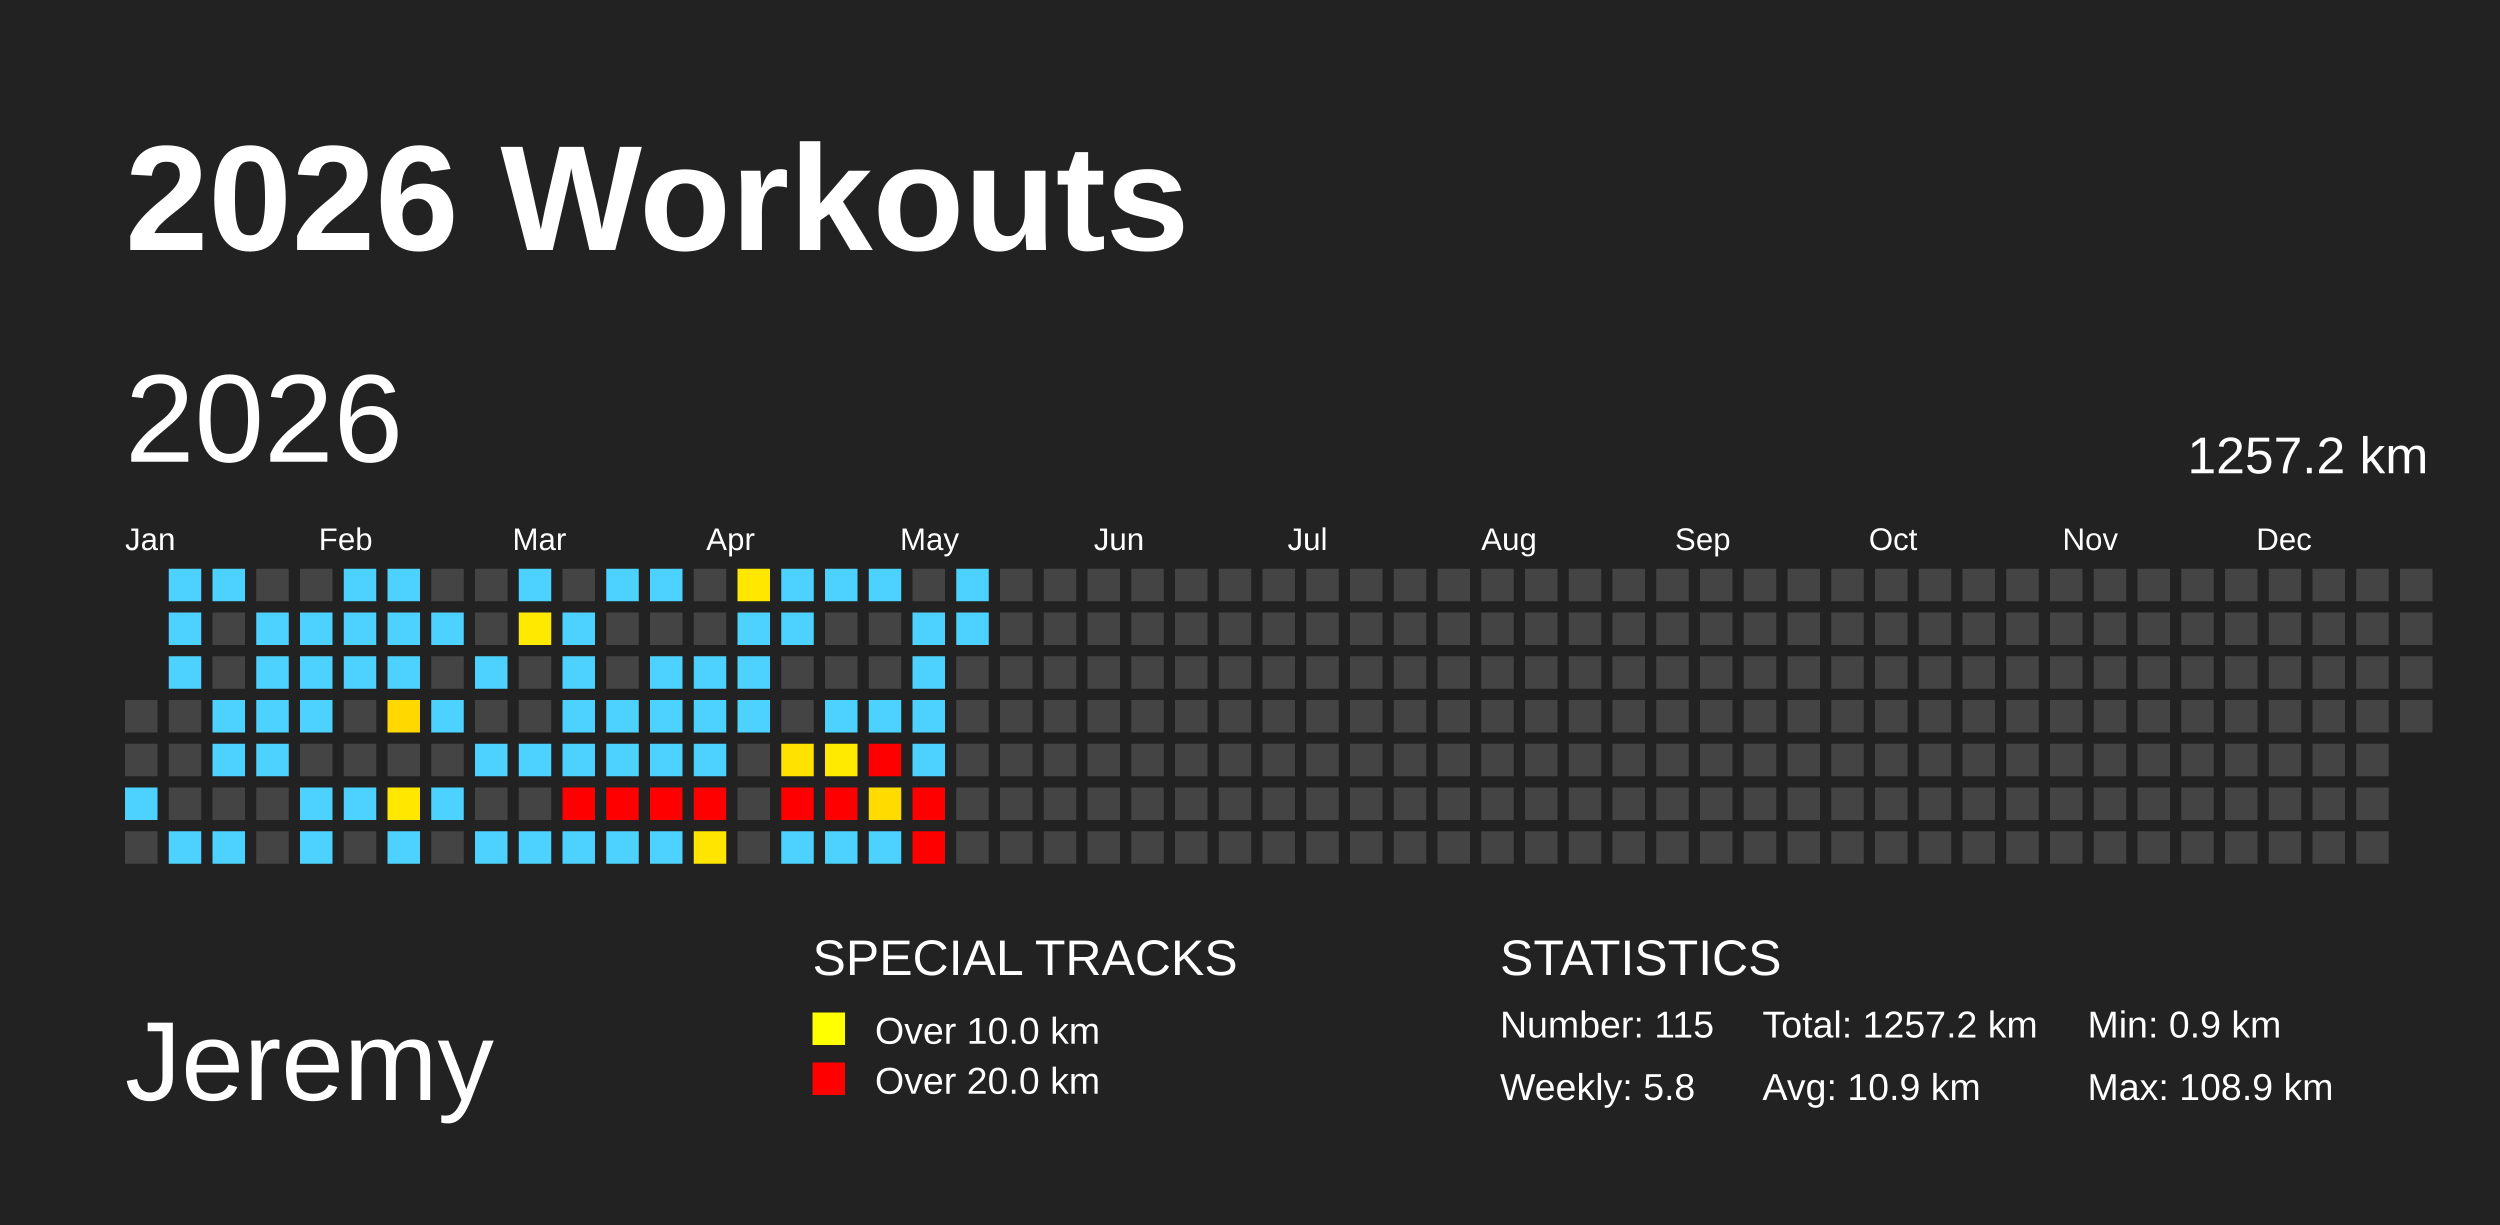
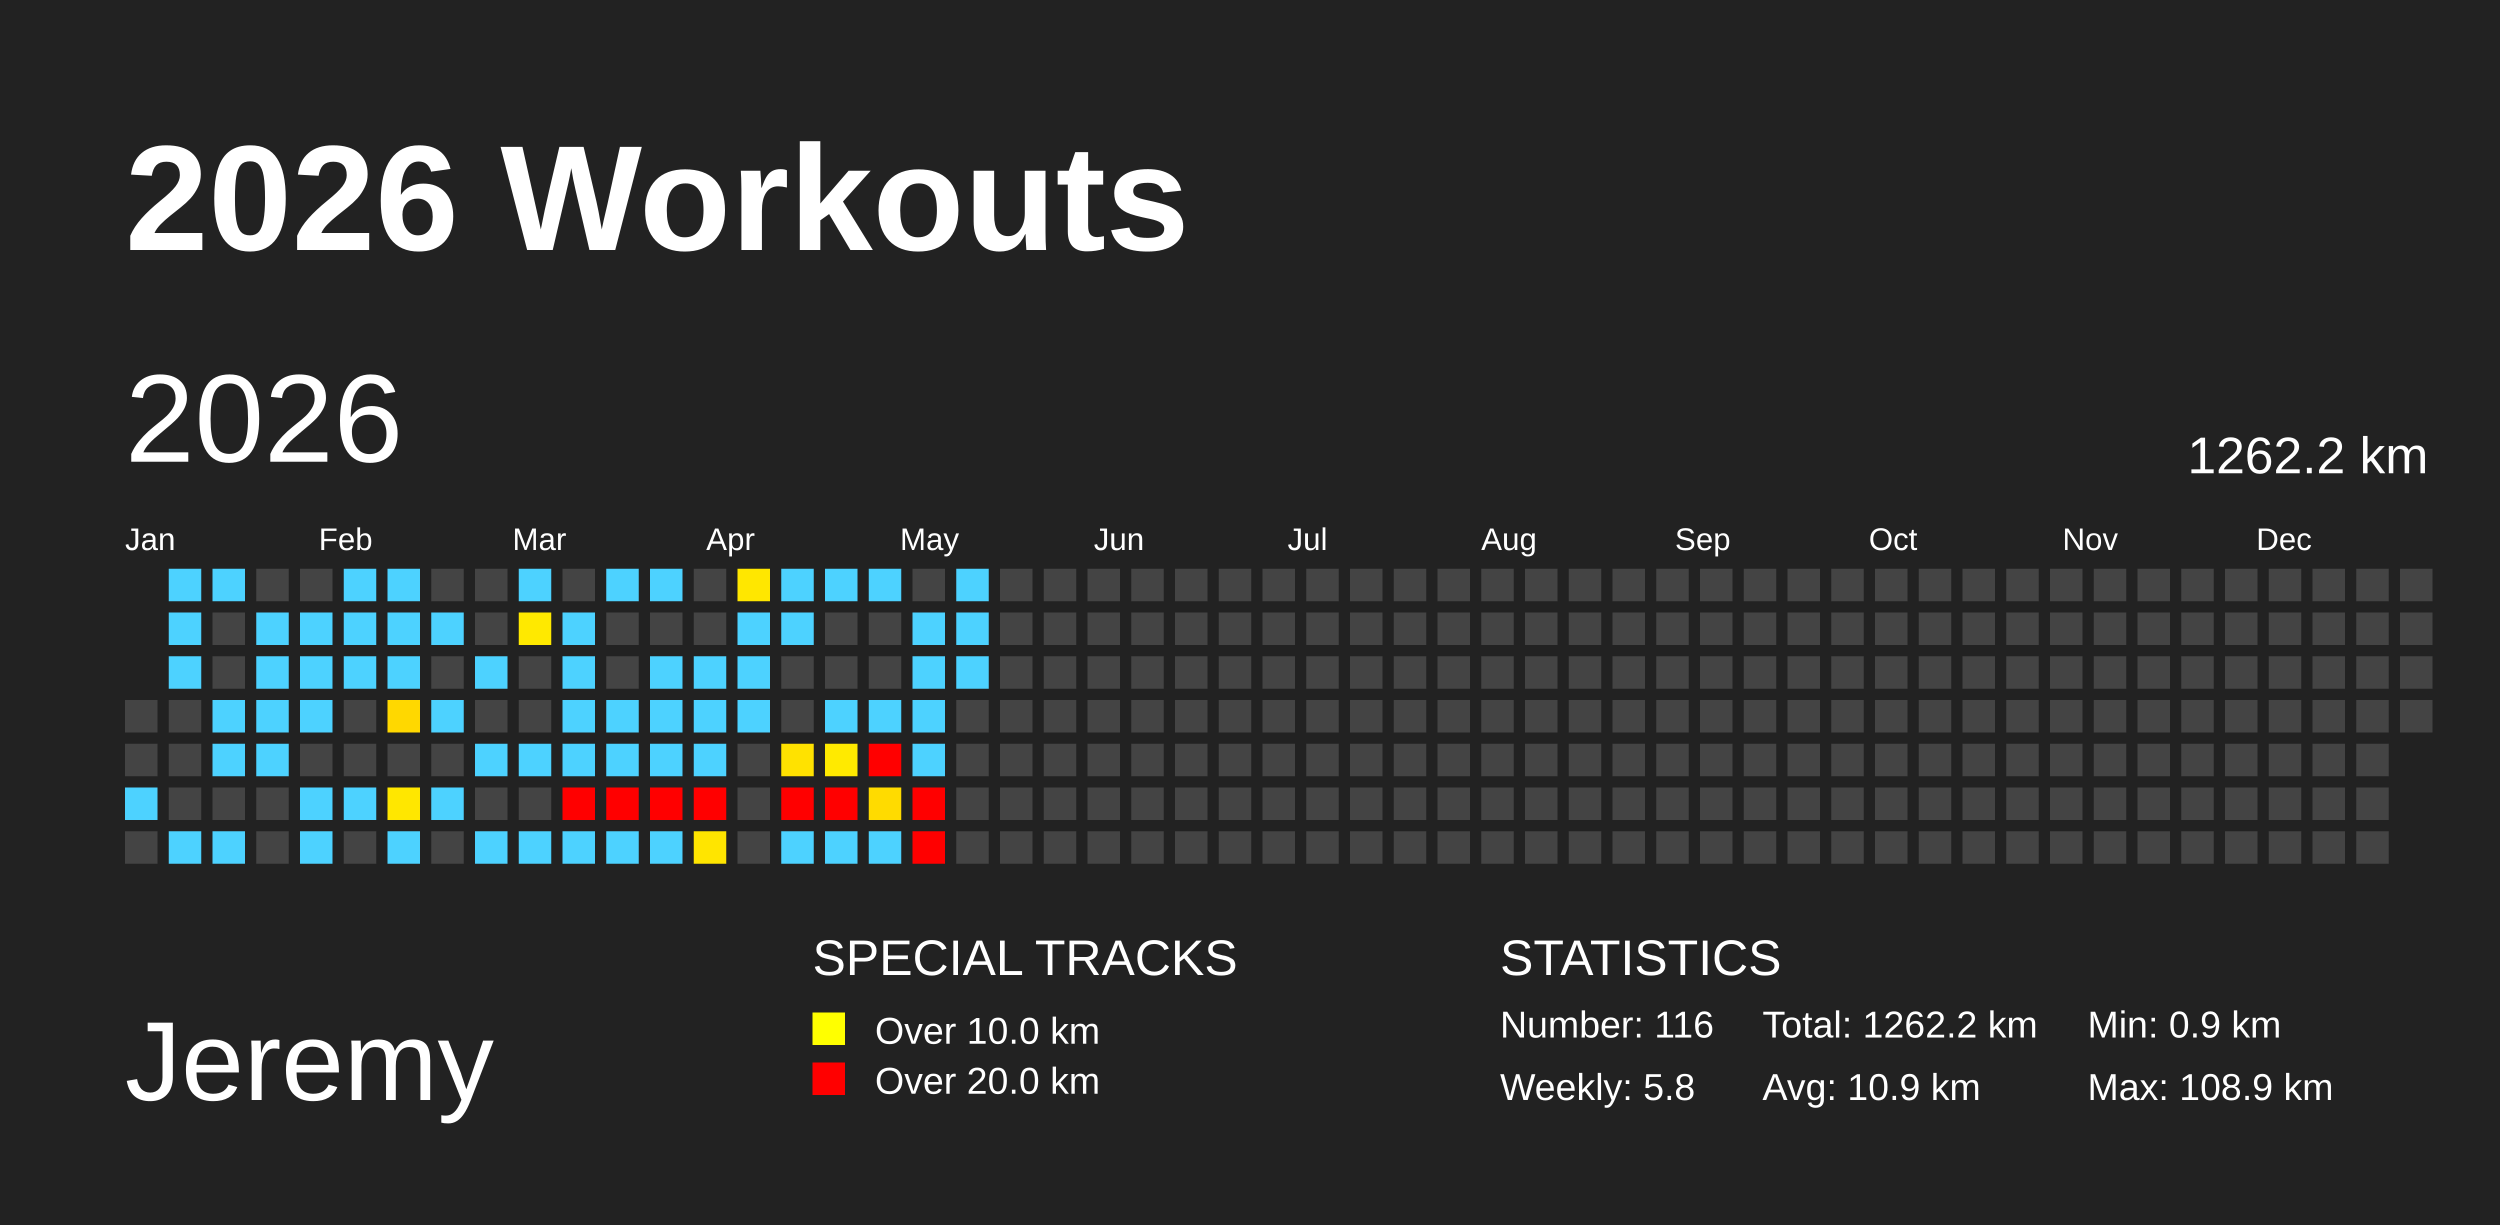
<svg xmlns="http://www.w3.org/2000/svg" baseProfile="full" height="98mm" version="1.1" viewBox="0,0,200,98" width="200mm">
  <defs />
  <rect fill="#222222" height="98" width="200" x="0" y="0" />
  <text fill="#FFFFFF" style="font-size:12px; font-family:Arial; font-weight:bold;" x="10" y="20">2026 Workouts</text>
  <text fill="#FFFFFF" style="font-size:9px; font-family:Arial" x="10" y="88">Jeremy</text>
  <text fill="#FFFFFF" style="font-size:4px; font-family:Arial" x="65" y="78">SPECIAL TRACKS</text>
  <rect fill="yellow" height="2.6" width="2.6" x="65" y="81" />
  <text fill="#FFFFFF" style="font-size:3px; font-family:Arial" x="70" y="83.5">Over 10.0 km</text>
  <rect fill="red" height="2.6" width="2.6" x="65" y="85" />
  <text fill="#FFFFFF" style="font-size:3px; font-family:Arial" x="70" y="87.5">Over 20.0 km</text>
  <text fill="#FFFFFF" style="font-size:4px; font-family:Arial" x="120" y="78">STATISTICS</text>
-   <text fill="#FFFFFF" style="font-size:3px; font-family:Arial" x="120" y="83">Number: 115</text>
+   <text fill="#FFFFFF" style="font-size:3px; font-family:Arial" x="120" y="83">Number: 116</text>
  <text fill="#FFFFFF" style="font-size:3px; font-family:Arial" x="120" y="88">Weekly: 5.8</text>
-   <text fill="#FFFFFF" style="font-size:3px; font-family:Arial" x="141" y="83">Total: 1257.2 km</text>
+   <text fill="#FFFFFF" style="font-size:3px; font-family:Arial" x="141" y="83">Total: 1262.2 km</text>
  <text fill="#FFFFFF" style="font-size:3px; font-family:Arial" x="141" y="88">Avg: 10.9 km</text>
  <text fill="#FFFFFF" style="font-size:3px; font-family:Arial" x="167" y="83">Min: 0.9 km</text>
  <text fill="#FFFFFF" style="font-size:3px; font-family:Arial" x="167" y="88">Max: 108.9 km</text>
  <text dominant-baseline="hanging" fill="#FFFFFF" style="font-size:10.0px; font-family:Arial;" x="10" y="30">2026</text>
-   <text dominant-baseline="hanging" fill="#FFFFFF" style="font-size:4.125px; font-family:Arial;" x="175" y="35">1257.2 km</text>
+   <text dominant-baseline="hanging" fill="#FFFFFF" style="font-size:4.125px; font-family:Arial;" x="175" y="35">1262.2 km</text>
  <text fill="#FFFFFF" style="font-size:2.5px; font-family:Arial" x="10.0" y="44">Jan</text>
  <text fill="#FFFFFF" style="font-size:2.5px; font-family:Arial" x="25.5" y="44">Feb</text>
  <text fill="#FFFFFF" style="font-size:2.5px; font-family:Arial" x="41.0" y="44">Mar</text>
  <text fill="#FFFFFF" style="font-size:2.5px; font-family:Arial" x="56.5" y="44">Apr</text>
  <text fill="#FFFFFF" style="font-size:2.5px; font-family:Arial" x="72.0" y="44">May</text>
  <text fill="#FFFFFF" style="font-size:2.5px; font-family:Arial" x="87.5" y="44">Jun</text>
  <text fill="#FFFFFF" style="font-size:2.5px; font-family:Arial" x="103.0" y="44">Jul</text>
  <text fill="#FFFFFF" style="font-size:2.5px; font-family:Arial" x="118.5" y="44">Aug</text>
  <text fill="#FFFFFF" style="font-size:2.5px; font-family:Arial" x="134.0" y="44">Sep</text>
  <text fill="#FFFFFF" style="font-size:2.5px; font-family:Arial" x="149.5" y="44">Oct</text>
  <text fill="#FFFFFF" style="font-size:2.5px; font-family:Arial" x="165.0" y="44">Nov</text>
  <text fill="#FFFFFF" style="font-size:2.5px; font-family:Arial" x="180.5" y="44">Dec</text>
  <rect fill="#444444" height="2.6" width="2.6" x="10.0" y="56.0" />
  <rect fill="#444444" height="2.6" width="2.6" x="10.0" y="59.5" />
  <rect fill="#4dd2ff" height="2.6" width="2.6" x="10.0" y="63.0" />
  <rect fill="#444444" height="2.6" width="2.6" x="10.0" y="66.5" />
  <rect fill="#4dd2ff" height="2.6" width="2.6" x="13.5" y="45.5" />
  <rect fill="#4dd2ff" height="2.6" width="2.6" x="13.5" y="49.0" />
  <rect fill="#4dd2ff" height="2.6" width="2.6" x="13.5" y="52.5" />
  <rect fill="#444444" height="2.6" width="2.6" x="13.5" y="56.0" />
  <rect fill="#444444" height="2.6" width="2.6" x="13.5" y="59.5" />
  <rect fill="#444444" height="2.6" width="2.6" x="13.5" y="63.0" />
  <rect fill="#4dd2ff" height="2.6" width="2.6" x="13.5" y="66.5" />
  <rect fill="#4dd2ff" height="2.6" width="2.6" x="17.0" y="45.5" />
  <rect fill="#444444" height="2.6" width="2.6" x="17.0" y="49.0" />
  <rect fill="#444444" height="2.6" width="2.6" x="17.0" y="52.5" />
  <rect fill="#4dd2ff" height="2.6" width="2.6" x="17.0" y="56.0" />
  <rect fill="#4dd2ff" height="2.6" width="2.6" x="17.0" y="59.5" />
  <rect fill="#444444" height="2.6" width="2.6" x="17.0" y="63.0" />
  <rect fill="#4dd2ff" height="2.6" width="2.6" x="17.0" y="66.5" />
  <rect fill="#444444" height="2.6" width="2.6" x="20.5" y="45.5" />
  <rect fill="#4dd2ff" height="2.6" width="2.6" x="20.5" y="49.0" />
  <rect fill="#4dd2ff" height="2.6" width="2.6" x="20.5" y="52.5" />
  <rect fill="#4dd2ff" height="2.6" width="2.6" x="20.5" y="56.0" />
  <rect fill="#4dd2ff" height="2.6" width="2.6" x="20.5" y="59.5" />
  <rect fill="#444444" height="2.6" width="2.6" x="20.5" y="63.0" />
  <rect fill="#444444" height="2.6" width="2.6" x="20.5" y="66.5" />
  <rect fill="#444444" height="2.6" width="2.6" x="24.0" y="45.5" />
  <rect fill="#4dd2ff" height="2.6" width="2.6" x="24.0" y="49.0" />
  <rect fill="#4dd2ff" height="2.6" width="2.6" x="24.0" y="52.5" />
  <rect fill="#4dd2ff" height="2.6" width="2.6" x="24.0" y="56.0" />
  <rect fill="#444444" height="2.6" width="2.6" x="24.0" y="59.5" />
  <rect fill="#4dd2ff" height="2.6" width="2.6" x="24.0" y="63.0" />
  <rect fill="#4dd2ff" height="2.6" width="2.6" x="24.0" y="66.5" />
  <rect fill="#4dd2ff" height="2.6" width="2.6" x="27.5" y="45.5" />
  <rect fill="#4dd2ff" height="2.6" width="2.6" x="27.5" y="49.0" />
  <rect fill="#4dd2ff" height="2.6" width="2.6" x="27.5" y="52.5" />
  <rect fill="#444444" height="2.6" width="2.6" x="27.5" y="56.0" />
  <rect fill="#444444" height="2.6" width="2.6" x="27.5" y="59.5" />
  <rect fill="#4dd2ff" height="2.6" width="2.6" x="27.5" y="63.0" />
  <rect fill="#444444" height="2.6" width="2.6" x="27.5" y="66.5" />
  <rect fill="#4dd2ff" height="2.6" width="2.6" x="31.0" y="45.5" />
  <rect fill="#4dd2ff" height="2.6" width="2.6" x="31.0" y="49.0" />
  <rect fill="#4dd2ff" height="2.6" width="2.6" x="31.0" y="52.5" />
  <rect fill="#ffd800" height="2.6" width="2.6" x="31.0" y="56.0" />
  <rect fill="#444444" height="2.6" width="2.6" x="31.0" y="59.5" />
  <rect fill="#ffe700" height="2.6" width="2.6" x="31.0" y="63.0" />
  <rect fill="#4dd2ff" height="2.6" width="2.6" x="31.0" y="66.5" />
  <rect fill="#444444" height="2.6" width="2.6" x="34.5" y="45.5" />
  <rect fill="#4dd2ff" height="2.6" width="2.6" x="34.5" y="49.0" />
  <rect fill="#444444" height="2.6" width="2.6" x="34.5" y="52.5" />
  <rect fill="#4dd2ff" height="2.6" width="2.6" x="34.5" y="56.0" />
  <rect fill="#444444" height="2.6" width="2.6" x="34.5" y="59.5" />
  <rect fill="#4dd2ff" height="2.6" width="2.6" x="34.5" y="63.0" />
  <rect fill="#444444" height="2.6" width="2.6" x="34.5" y="66.5" />
  <rect fill="#444444" height="2.6" width="2.6" x="38.0" y="45.5" />
  <rect fill="#444444" height="2.6" width="2.6" x="38.0" y="49.0" />
  <rect fill="#4dd2ff" height="2.6" width="2.6" x="38.0" y="52.5" />
  <rect fill="#444444" height="2.6" width="2.6" x="38.0" y="56.0" />
  <rect fill="#4dd2ff" height="2.6" width="2.6" x="38.0" y="59.5" />
  <rect fill="#444444" height="2.6" width="2.6" x="38.0" y="63.0" />
  <rect fill="#4dd2ff" height="2.6" width="2.6" x="38.0" y="66.5" />
  <rect fill="#4dd2ff" height="2.6" width="2.6" x="41.5" y="45.5" />
  <rect fill="#ffe900" height="2.6" width="2.6" x="41.5" y="49.0" />
  <rect fill="#444444" height="2.6" width="2.6" x="41.5" y="52.5" />
  <rect fill="#444444" height="2.6" width="2.6" x="41.5" y="56.0" />
  <rect fill="#4dd2ff" height="2.6" width="2.6" x="41.5" y="59.5" />
  <rect fill="#444444" height="2.6" width="2.6" x="41.5" y="63.0" />
  <rect fill="#4dd2ff" height="2.6" width="2.6" x="41.5" y="66.5" />
  <rect fill="#444444" height="2.6" width="2.6" x="45.0" y="45.5" />
  <rect fill="#4dd2ff" height="2.6" width="2.6" x="45.0" y="49.0" />
  <rect fill="#4dd2ff" height="2.6" width="2.6" x="45.0" y="52.5" />
  <rect fill="#4dd2ff" height="2.6" width="2.6" x="45.0" y="56.0" />
  <rect fill="#4dd2ff" height="2.6" width="2.6" x="45.0" y="59.5" />
  <rect fill="red" height="2.6" width="2.6" x="45.0" y="63.0" />
  <rect fill="#4dd2ff" height="2.6" width="2.6" x="45.0" y="66.5" />
  <rect fill="#4dd2ff" height="2.6" width="2.6" x="48.5" y="45.5" />
  <rect fill="#444444" height="2.6" width="2.6" x="48.5" y="49.0" />
  <rect fill="#444444" height="2.6" width="2.6" x="48.5" y="52.5" />
  <rect fill="#4dd2ff" height="2.6" width="2.6" x="48.5" y="56.0" />
  <rect fill="#4dd2ff" height="2.6" width="2.6" x="48.5" y="59.5" />
  <rect fill="red" height="2.6" width="2.6" x="48.5" y="63.0" />
  <rect fill="#4dd2ff" height="2.6" width="2.6" x="48.5" y="66.5" />
  <rect fill="#4dd2ff" height="2.6" width="2.6" x="52.0" y="45.5" />
  <rect fill="#444444" height="2.6" width="2.6" x="52.0" y="49.0" />
  <rect fill="#4dd2ff" height="2.6" width="2.6" x="52.0" y="52.5" />
  <rect fill="#4dd2ff" height="2.6" width="2.6" x="52.0" y="56.0" />
  <rect fill="#4dd2ff" height="2.6" width="2.6" x="52.0" y="59.5" />
  <rect fill="red" height="2.6" width="2.6" x="52.0" y="63.0" />
  <rect fill="#4dd2ff" height="2.6" width="2.6" x="52.0" y="66.5" />
  <rect fill="#444444" height="2.6" width="2.6" x="55.5" y="45.5" />
  <rect fill="#444444" height="2.6" width="2.6" x="55.5" y="49.0" />
  <rect fill="#4dd2ff" height="2.6" width="2.6" x="55.5" y="52.5" />
  <rect fill="#4dd2ff" height="2.6" width="2.6" x="55.5" y="56.0" />
  <rect fill="#4dd2ff" height="2.6" width="2.6" x="55.5" y="59.5" />
  <rect fill="red" height="2.6" width="2.6" x="55.5" y="63.0" />
  <rect fill="#ffe500" height="2.6" width="2.6" x="55.5" y="66.5" />
  <rect fill="#ffe700" height="2.6" width="2.6" x="59.0" y="45.5" />
  <rect fill="#4dd2ff" height="2.6" width="2.6" x="59.0" y="49.0" />
  <rect fill="#4dd2ff" height="2.6" width="2.6" x="59.0" y="52.5" />
  <rect fill="#4dd2ff" height="2.6" width="2.6" x="59.0" y="56.0" />
  <rect fill="#444444" height="2.6" width="2.6" x="59.0" y="59.5" />
  <rect fill="#444444" height="2.6" width="2.6" x="59.0" y="63.0" />
  <rect fill="#444444" height="2.6" width="2.6" x="59.0" y="66.5" />
  <rect fill="#4dd2ff" height="2.6" width="2.6" x="62.5" y="45.5" />
  <rect fill="#4dd2ff" height="2.6" width="2.6" x="62.5" y="49.0" />
  <rect fill="#444444" height="2.6" width="2.6" x="62.5" y="52.5" />
  <rect fill="#444444" height="2.6" width="2.6" x="62.5" y="56.0" />
  <rect fill="#ffe200" height="2.6" width="2.6" x="62.5" y="59.5" />
  <rect fill="red" height="2.6" width="2.6" x="62.5" y="63.0" />
  <rect fill="#4dd2ff" height="2.6" width="2.6" x="62.5" y="66.5" />
  <rect fill="#4dd2ff" height="2.6" width="2.6" x="66.0" y="45.5" />
  <rect fill="#444444" height="2.6" width="2.6" x="66.0" y="49.0" />
  <rect fill="#444444" height="2.6" width="2.6" x="66.0" y="52.5" />
  <rect fill="#4dd2ff" height="2.6" width="2.6" x="66.0" y="56.0" />
  <rect fill="#ffea00" height="2.6" width="2.6" x="66.0" y="59.5" />
  <rect fill="red" height="2.6" width="2.6" x="66.0" y="63.0" />
  <rect fill="#4dd2ff" height="2.6" width="2.6" x="66.0" y="66.5" />
  <rect fill="#4dd2ff" height="2.6" width="2.6" x="69.5" y="45.5" />
  <rect fill="#444444" height="2.6" width="2.6" x="69.5" y="49.0" />
  <rect fill="#444444" height="2.6" width="2.6" x="69.5" y="52.5" />
  <rect fill="#4dd2ff" height="2.6" width="2.6" x="69.5" y="56.0" />
  <rect fill="red" height="2.6" width="2.6" x="69.5" y="59.5" />
  <rect fill="#ffdb00" height="2.6" width="2.6" x="69.5" y="63.0" />
  <rect fill="#4dd2ff" height="2.6" width="2.6" x="69.5" y="66.5" />
  <rect fill="#444444" height="2.6" width="2.6" x="73.0" y="45.5" />
  <rect fill="#4dd2ff" height="2.6" width="2.6" x="73.0" y="49.0" />
  <rect fill="#4dd2ff" height="2.6" width="2.6" x="73.0" y="52.5" />
  <rect fill="#4dd2ff" height="2.6" width="2.6" x="73.0" y="56.0" />
  <rect fill="#4dd2ff" height="2.6" width="2.6" x="73.0" y="59.5" />
  <rect fill="red" height="2.6" width="2.6" x="73.0" y="63.0" />
  <rect fill="red" height="2.6" width="2.6" x="73.0" y="66.5" />
  <rect fill="#4dd2ff" height="2.6" width="2.6" x="76.5" y="45.5" />
  <rect fill="#4dd2ff" height="2.6" width="2.6" x="76.5" y="49.0" />
-   <rect fill="#444444" height="2.6" width="2.6" x="76.5" y="52.5" />
+   <rect fill="#4dd2ff" height="2.6" width="2.6" x="76.5" y="52.5" />
  <rect fill="#444444" height="2.6" width="2.6" x="76.5" y="56.0" />
  <rect fill="#444444" height="2.6" width="2.6" x="76.5" y="59.5" />
  <rect fill="#444444" height="2.6" width="2.6" x="76.5" y="63.0" />
  <rect fill="#444444" height="2.6" width="2.6" x="76.5" y="66.5" />
  <rect fill="#444444" height="2.6" width="2.6" x="80.0" y="45.5" />
  <rect fill="#444444" height="2.6" width="2.6" x="80.0" y="49.0" />
  <rect fill="#444444" height="2.6" width="2.6" x="80.0" y="52.5" />
  <rect fill="#444444" height="2.6" width="2.6" x="80.0" y="56.0" />
  <rect fill="#444444" height="2.6" width="2.6" x="80.0" y="59.5" />
  <rect fill="#444444" height="2.6" width="2.6" x="80.0" y="63.0" />
  <rect fill="#444444" height="2.6" width="2.6" x="80.0" y="66.5" />
  <rect fill="#444444" height="2.6" width="2.6" x="83.5" y="45.5" />
  <rect fill="#444444" height="2.6" width="2.6" x="83.5" y="49.0" />
  <rect fill="#444444" height="2.6" width="2.6" x="83.5" y="52.5" />
  <rect fill="#444444" height="2.6" width="2.6" x="83.5" y="56.0" />
  <rect fill="#444444" height="2.6" width="2.6" x="83.5" y="59.5" />
  <rect fill="#444444" height="2.6" width="2.6" x="83.5" y="63.0" />
  <rect fill="#444444" height="2.6" width="2.6" x="83.5" y="66.5" />
  <rect fill="#444444" height="2.6" width="2.6" x="87.0" y="45.5" />
  <rect fill="#444444" height="2.6" width="2.6" x="87.0" y="49.0" />
  <rect fill="#444444" height="2.6" width="2.6" x="87.0" y="52.5" />
  <rect fill="#444444" height="2.6" width="2.6" x="87.0" y="56.0" />
  <rect fill="#444444" height="2.6" width="2.6" x="87.0" y="59.5" />
  <rect fill="#444444" height="2.6" width="2.6" x="87.0" y="63.0" />
  <rect fill="#444444" height="2.6" width="2.6" x="87.0" y="66.5" />
  <rect fill="#444444" height="2.6" width="2.6" x="90.5" y="45.5" />
  <rect fill="#444444" height="2.6" width="2.6" x="90.5" y="49.0" />
  <rect fill="#444444" height="2.6" width="2.6" x="90.5" y="52.5" />
  <rect fill="#444444" height="2.6" width="2.6" x="90.5" y="56.0" />
  <rect fill="#444444" height="2.6" width="2.6" x="90.5" y="59.5" />
  <rect fill="#444444" height="2.6" width="2.6" x="90.5" y="63.0" />
  <rect fill="#444444" height="2.6" width="2.6" x="90.5" y="66.5" />
  <rect fill="#444444" height="2.6" width="2.6" x="94.0" y="45.5" />
  <rect fill="#444444" height="2.6" width="2.6" x="94.0" y="49.0" />
  <rect fill="#444444" height="2.6" width="2.6" x="94.0" y="52.5" />
  <rect fill="#444444" height="2.6" width="2.6" x="94.0" y="56.0" />
  <rect fill="#444444" height="2.6" width="2.6" x="94.0" y="59.5" />
  <rect fill="#444444" height="2.6" width="2.6" x="94.0" y="63.0" />
  <rect fill="#444444" height="2.6" width="2.6" x="94.0" y="66.5" />
  <rect fill="#444444" height="2.6" width="2.6" x="97.5" y="45.5" />
  <rect fill="#444444" height="2.6" width="2.6" x="97.5" y="49.0" />
  <rect fill="#444444" height="2.6" width="2.6" x="97.5" y="52.5" />
  <rect fill="#444444" height="2.6" width="2.6" x="97.5" y="56.0" />
  <rect fill="#444444" height="2.6" width="2.6" x="97.5" y="59.5" />
  <rect fill="#444444" height="2.6" width="2.6" x="97.5" y="63.0" />
  <rect fill="#444444" height="2.6" width="2.6" x="97.5" y="66.5" />
  <rect fill="#444444" height="2.6" width="2.6" x="101.0" y="45.5" />
  <rect fill="#444444" height="2.6" width="2.6" x="101.0" y="49.0" />
  <rect fill="#444444" height="2.6" width="2.6" x="101.0" y="52.5" />
  <rect fill="#444444" height="2.6" width="2.6" x="101.0" y="56.0" />
  <rect fill="#444444" height="2.6" width="2.6" x="101.0" y="59.5" />
  <rect fill="#444444" height="2.6" width="2.6" x="101.0" y="63.0" />
  <rect fill="#444444" height="2.6" width="2.6" x="101.0" y="66.5" />
  <rect fill="#444444" height="2.6" width="2.6" x="104.5" y="45.5" />
  <rect fill="#444444" height="2.6" width="2.6" x="104.5" y="49.0" />
  <rect fill="#444444" height="2.6" width="2.6" x="104.5" y="52.5" />
  <rect fill="#444444" height="2.6" width="2.6" x="104.5" y="56.0" />
  <rect fill="#444444" height="2.6" width="2.6" x="104.5" y="59.5" />
  <rect fill="#444444" height="2.6" width="2.6" x="104.5" y="63.0" />
  <rect fill="#444444" height="2.6" width="2.6" x="104.5" y="66.5" />
  <rect fill="#444444" height="2.6" width="2.6" x="108.0" y="45.5" />
  <rect fill="#444444" height="2.6" width="2.6" x="108.0" y="49.0" />
  <rect fill="#444444" height="2.6" width="2.6" x="108.0" y="52.5" />
  <rect fill="#444444" height="2.6" width="2.6" x="108.0" y="56.0" />
  <rect fill="#444444" height="2.6" width="2.6" x="108.0" y="59.5" />
  <rect fill="#444444" height="2.6" width="2.6" x="108.0" y="63.0" />
  <rect fill="#444444" height="2.6" width="2.6" x="108.0" y="66.5" />
  <rect fill="#444444" height="2.6" width="2.6" x="111.5" y="45.5" />
  <rect fill="#444444" height="2.6" width="2.6" x="111.5" y="49.0" />
  <rect fill="#444444" height="2.6" width="2.6" x="111.5" y="52.5" />
  <rect fill="#444444" height="2.6" width="2.6" x="111.5" y="56.0" />
  <rect fill="#444444" height="2.6" width="2.6" x="111.5" y="59.5" />
  <rect fill="#444444" height="2.6" width="2.6" x="111.5" y="63.0" />
  <rect fill="#444444" height="2.6" width="2.6" x="111.5" y="66.5" />
  <rect fill="#444444" height="2.6" width="2.6" x="115.0" y="45.5" />
  <rect fill="#444444" height="2.6" width="2.6" x="115.0" y="49.0" />
  <rect fill="#444444" height="2.6" width="2.6" x="115.0" y="52.5" />
  <rect fill="#444444" height="2.6" width="2.6" x="115.0" y="56.0" />
  <rect fill="#444444" height="2.6" width="2.6" x="115.0" y="59.5" />
  <rect fill="#444444" height="2.6" width="2.6" x="115.0" y="63.0" />
  <rect fill="#444444" height="2.6" width="2.6" x="115.0" y="66.5" />
  <rect fill="#444444" height="2.6" width="2.6" x="118.5" y="45.5" />
  <rect fill="#444444" height="2.6" width="2.6" x="118.5" y="49.0" />
  <rect fill="#444444" height="2.6" width="2.6" x="118.5" y="52.5" />
  <rect fill="#444444" height="2.6" width="2.6" x="118.5" y="56.0" />
  <rect fill="#444444" height="2.6" width="2.6" x="118.5" y="59.5" />
  <rect fill="#444444" height="2.6" width="2.6" x="118.5" y="63.0" />
  <rect fill="#444444" height="2.6" width="2.6" x="118.5" y="66.5" />
  <rect fill="#444444" height="2.6" width="2.6" x="122.0" y="45.5" />
  <rect fill="#444444" height="2.6" width="2.6" x="122.0" y="49.0" />
  <rect fill="#444444" height="2.6" width="2.6" x="122.0" y="52.5" />
  <rect fill="#444444" height="2.6" width="2.6" x="122.0" y="56.0" />
  <rect fill="#444444" height="2.6" width="2.6" x="122.0" y="59.5" />
  <rect fill="#444444" height="2.6" width="2.6" x="122.0" y="63.0" />
  <rect fill="#444444" height="2.6" width="2.6" x="122.0" y="66.5" />
  <rect fill="#444444" height="2.6" width="2.6" x="125.5" y="45.5" />
  <rect fill="#444444" height="2.6" width="2.6" x="125.5" y="49.0" />
  <rect fill="#444444" height="2.6" width="2.6" x="125.5" y="52.5" />
  <rect fill="#444444" height="2.6" width="2.6" x="125.5" y="56.0" />
  <rect fill="#444444" height="2.6" width="2.6" x="125.5" y="59.5" />
  <rect fill="#444444" height="2.6" width="2.6" x="125.5" y="63.0" />
  <rect fill="#444444" height="2.6" width="2.6" x="125.5" y="66.5" />
  <rect fill="#444444" height="2.6" width="2.6" x="129.0" y="45.5" />
  <rect fill="#444444" height="2.6" width="2.6" x="129.0" y="49.0" />
  <rect fill="#444444" height="2.6" width="2.6" x="129.0" y="52.5" />
  <rect fill="#444444" height="2.6" width="2.6" x="129.0" y="56.0" />
  <rect fill="#444444" height="2.6" width="2.6" x="129.0" y="59.5" />
  <rect fill="#444444" height="2.6" width="2.6" x="129.0" y="63.0" />
  <rect fill="#444444" height="2.6" width="2.6" x="129.0" y="66.5" />
  <rect fill="#444444" height="2.6" width="2.6" x="132.5" y="45.5" />
  <rect fill="#444444" height="2.6" width="2.6" x="132.5" y="49.0" />
  <rect fill="#444444" height="2.6" width="2.6" x="132.5" y="52.5" />
  <rect fill="#444444" height="2.6" width="2.6" x="132.5" y="56.0" />
  <rect fill="#444444" height="2.6" width="2.6" x="132.5" y="59.5" />
  <rect fill="#444444" height="2.6" width="2.6" x="132.5" y="63.0" />
  <rect fill="#444444" height="2.6" width="2.6" x="132.5" y="66.5" />
  <rect fill="#444444" height="2.6" width="2.6" x="136.0" y="45.5" />
  <rect fill="#444444" height="2.6" width="2.6" x="136.0" y="49.0" />
  <rect fill="#444444" height="2.6" width="2.6" x="136.0" y="52.5" />
  <rect fill="#444444" height="2.6" width="2.6" x="136.0" y="56.0" />
  <rect fill="#444444" height="2.6" width="2.6" x="136.0" y="59.5" />
  <rect fill="#444444" height="2.6" width="2.6" x="136.0" y="63.0" />
  <rect fill="#444444" height="2.6" width="2.6" x="136.0" y="66.5" />
  <rect fill="#444444" height="2.6" width="2.6" x="139.5" y="45.5" />
  <rect fill="#444444" height="2.6" width="2.6" x="139.5" y="49.0" />
  <rect fill="#444444" height="2.6" width="2.6" x="139.5" y="52.5" />
  <rect fill="#444444" height="2.6" width="2.6" x="139.5" y="56.0" />
  <rect fill="#444444" height="2.6" width="2.6" x="139.5" y="59.5" />
  <rect fill="#444444" height="2.6" width="2.6" x="139.5" y="63.0" />
  <rect fill="#444444" height="2.6" width="2.6" x="139.5" y="66.5" />
  <rect fill="#444444" height="2.6" width="2.6" x="143.0" y="45.5" />
  <rect fill="#444444" height="2.6" width="2.6" x="143.0" y="49.0" />
  <rect fill="#444444" height="2.6" width="2.6" x="143.0" y="52.5" />
  <rect fill="#444444" height="2.6" width="2.6" x="143.0" y="56.0" />
  <rect fill="#444444" height="2.6" width="2.6" x="143.0" y="59.5" />
  <rect fill="#444444" height="2.6" width="2.6" x="143.0" y="63.0" />
  <rect fill="#444444" height="2.6" width="2.6" x="143.0" y="66.5" />
  <rect fill="#444444" height="2.6" width="2.6" x="146.5" y="45.5" />
  <rect fill="#444444" height="2.6" width="2.6" x="146.5" y="49.0" />
  <rect fill="#444444" height="2.6" width="2.6" x="146.5" y="52.5" />
  <rect fill="#444444" height="2.6" width="2.6" x="146.5" y="56.0" />
  <rect fill="#444444" height="2.6" width="2.6" x="146.5" y="59.5" />
  <rect fill="#444444" height="2.6" width="2.6" x="146.5" y="63.0" />
  <rect fill="#444444" height="2.6" width="2.6" x="146.5" y="66.5" />
  <rect fill="#444444" height="2.6" width="2.6" x="150.0" y="45.5" />
  <rect fill="#444444" height="2.6" width="2.6" x="150.0" y="49.0" />
  <rect fill="#444444" height="2.6" width="2.6" x="150.0" y="52.5" />
  <rect fill="#444444" height="2.6" width="2.6" x="150.0" y="56.0" />
  <rect fill="#444444" height="2.6" width="2.6" x="150.0" y="59.5" />
  <rect fill="#444444" height="2.6" width="2.6" x="150.0" y="63.0" />
  <rect fill="#444444" height="2.6" width="2.6" x="150.0" y="66.5" />
  <rect fill="#444444" height="2.6" width="2.6" x="153.5" y="45.5" />
  <rect fill="#444444" height="2.6" width="2.6" x="153.5" y="49.0" />
  <rect fill="#444444" height="2.6" width="2.6" x="153.5" y="52.5" />
  <rect fill="#444444" height="2.6" width="2.6" x="153.5" y="56.0" />
  <rect fill="#444444" height="2.6" width="2.6" x="153.5" y="59.5" />
  <rect fill="#444444" height="2.6" width="2.6" x="153.5" y="63.0" />
  <rect fill="#444444" height="2.6" width="2.6" x="153.5" y="66.5" />
  <rect fill="#444444" height="2.6" width="2.6" x="157.0" y="45.5" />
  <rect fill="#444444" height="2.6" width="2.6" x="157.0" y="49.0" />
  <rect fill="#444444" height="2.6" width="2.6" x="157.0" y="52.5" />
  <rect fill="#444444" height="2.6" width="2.6" x="157.0" y="56.0" />
  <rect fill="#444444" height="2.6" width="2.6" x="157.0" y="59.5" />
  <rect fill="#444444" height="2.6" width="2.6" x="157.0" y="63.0" />
  <rect fill="#444444" height="2.6" width="2.6" x="157.0" y="66.5" />
  <rect fill="#444444" height="2.6" width="2.6" x="160.5" y="45.5" />
  <rect fill="#444444" height="2.6" width="2.6" x="160.5" y="49.0" />
  <rect fill="#444444" height="2.6" width="2.6" x="160.5" y="52.5" />
  <rect fill="#444444" height="2.6" width="2.6" x="160.5" y="56.0" />
  <rect fill="#444444" height="2.6" width="2.6" x="160.5" y="59.5" />
  <rect fill="#444444" height="2.6" width="2.6" x="160.5" y="63.0" />
  <rect fill="#444444" height="2.6" width="2.6" x="160.5" y="66.5" />
  <rect fill="#444444" height="2.6" width="2.6" x="164.0" y="45.5" />
  <rect fill="#444444" height="2.6" width="2.6" x="164.0" y="49.0" />
  <rect fill="#444444" height="2.6" width="2.6" x="164.0" y="52.5" />
  <rect fill="#444444" height="2.6" width="2.6" x="164.0" y="56.0" />
  <rect fill="#444444" height="2.6" width="2.6" x="164.0" y="59.5" />
  <rect fill="#444444" height="2.6" width="2.6" x="164.0" y="63.0" />
  <rect fill="#444444" height="2.6" width="2.6" x="164.0" y="66.5" />
  <rect fill="#444444" height="2.6" width="2.6" x="167.5" y="45.5" />
  <rect fill="#444444" height="2.6" width="2.6" x="167.5" y="49.0" />
  <rect fill="#444444" height="2.6" width="2.6" x="167.5" y="52.5" />
  <rect fill="#444444" height="2.6" width="2.6" x="167.5" y="56.0" />
  <rect fill="#444444" height="2.6" width="2.6" x="167.5" y="59.5" />
  <rect fill="#444444" height="2.6" width="2.6" x="167.5" y="63.0" />
  <rect fill="#444444" height="2.6" width="2.6" x="167.5" y="66.5" />
  <rect fill="#444444" height="2.6" width="2.6" x="171.0" y="45.5" />
  <rect fill="#444444" height="2.6" width="2.6" x="171.0" y="49.0" />
  <rect fill="#444444" height="2.6" width="2.6" x="171.0" y="52.5" />
  <rect fill="#444444" height="2.6" width="2.6" x="171.0" y="56.0" />
  <rect fill="#444444" height="2.6" width="2.6" x="171.0" y="59.5" />
  <rect fill="#444444" height="2.6" width="2.6" x="171.0" y="63.0" />
  <rect fill="#444444" height="2.6" width="2.6" x="171.0" y="66.5" />
  <rect fill="#444444" height="2.6" width="2.6" x="174.5" y="45.5" />
  <rect fill="#444444" height="2.6" width="2.6" x="174.5" y="49.0" />
  <rect fill="#444444" height="2.6" width="2.6" x="174.5" y="52.5" />
  <rect fill="#444444" height="2.6" width="2.6" x="174.5" y="56.0" />
  <rect fill="#444444" height="2.6" width="2.6" x="174.5" y="59.5" />
  <rect fill="#444444" height="2.6" width="2.6" x="174.5" y="63.0" />
  <rect fill="#444444" height="2.6" width="2.6" x="174.5" y="66.5" />
  <rect fill="#444444" height="2.6" width="2.6" x="178.0" y="45.5" />
  <rect fill="#444444" height="2.6" width="2.6" x="178.0" y="49.0" />
  <rect fill="#444444" height="2.6" width="2.6" x="178.0" y="52.5" />
  <rect fill="#444444" height="2.6" width="2.6" x="178.0" y="56.0" />
  <rect fill="#444444" height="2.6" width="2.6" x="178.0" y="59.5" />
  <rect fill="#444444" height="2.6" width="2.6" x="178.0" y="63.0" />
  <rect fill="#444444" height="2.6" width="2.6" x="178.0" y="66.5" />
  <rect fill="#444444" height="2.6" width="2.6" x="181.5" y="45.5" />
  <rect fill="#444444" height="2.6" width="2.6" x="181.5" y="49.0" />
  <rect fill="#444444" height="2.6" width="2.6" x="181.5" y="52.5" />
  <rect fill="#444444" height="2.6" width="2.6" x="181.5" y="56.0" />
  <rect fill="#444444" height="2.6" width="2.6" x="181.5" y="59.5" />
  <rect fill="#444444" height="2.6" width="2.6" x="181.5" y="63.0" />
  <rect fill="#444444" height="2.6" width="2.6" x="181.5" y="66.5" />
  <rect fill="#444444" height="2.6" width="2.6" x="185.0" y="45.5" />
  <rect fill="#444444" height="2.6" width="2.6" x="185.0" y="49.0" />
  <rect fill="#444444" height="2.6" width="2.6" x="185.0" y="52.5" />
  <rect fill="#444444" height="2.6" width="2.6" x="185.0" y="56.0" />
  <rect fill="#444444" height="2.6" width="2.6" x="185.0" y="59.5" />
  <rect fill="#444444" height="2.6" width="2.6" x="185.0" y="63.0" />
  <rect fill="#444444" height="2.6" width="2.6" x="185.0" y="66.5" />
  <rect fill="#444444" height="2.6" width="2.6" x="188.5" y="45.5" />
  <rect fill="#444444" height="2.6" width="2.6" x="188.5" y="49.0" />
  <rect fill="#444444" height="2.6" width="2.6" x="188.5" y="52.5" />
  <rect fill="#444444" height="2.6" width="2.6" x="188.5" y="56.0" />
  <rect fill="#444444" height="2.6" width="2.6" x="188.5" y="59.5" />
  <rect fill="#444444" height="2.6" width="2.6" x="188.5" y="63.0" />
  <rect fill="#444444" height="2.6" width="2.6" x="188.5" y="66.5" />
  <rect fill="#444444" height="2.6" width="2.6" x="192.0" y="45.5" />
  <rect fill="#444444" height="2.6" width="2.6" x="192.0" y="49.0" />
  <rect fill="#444444" height="2.6" width="2.6" x="192.0" y="52.5" />
  <rect fill="#444444" height="2.6" width="2.6" x="192.0" y="56.0" />
</svg>
